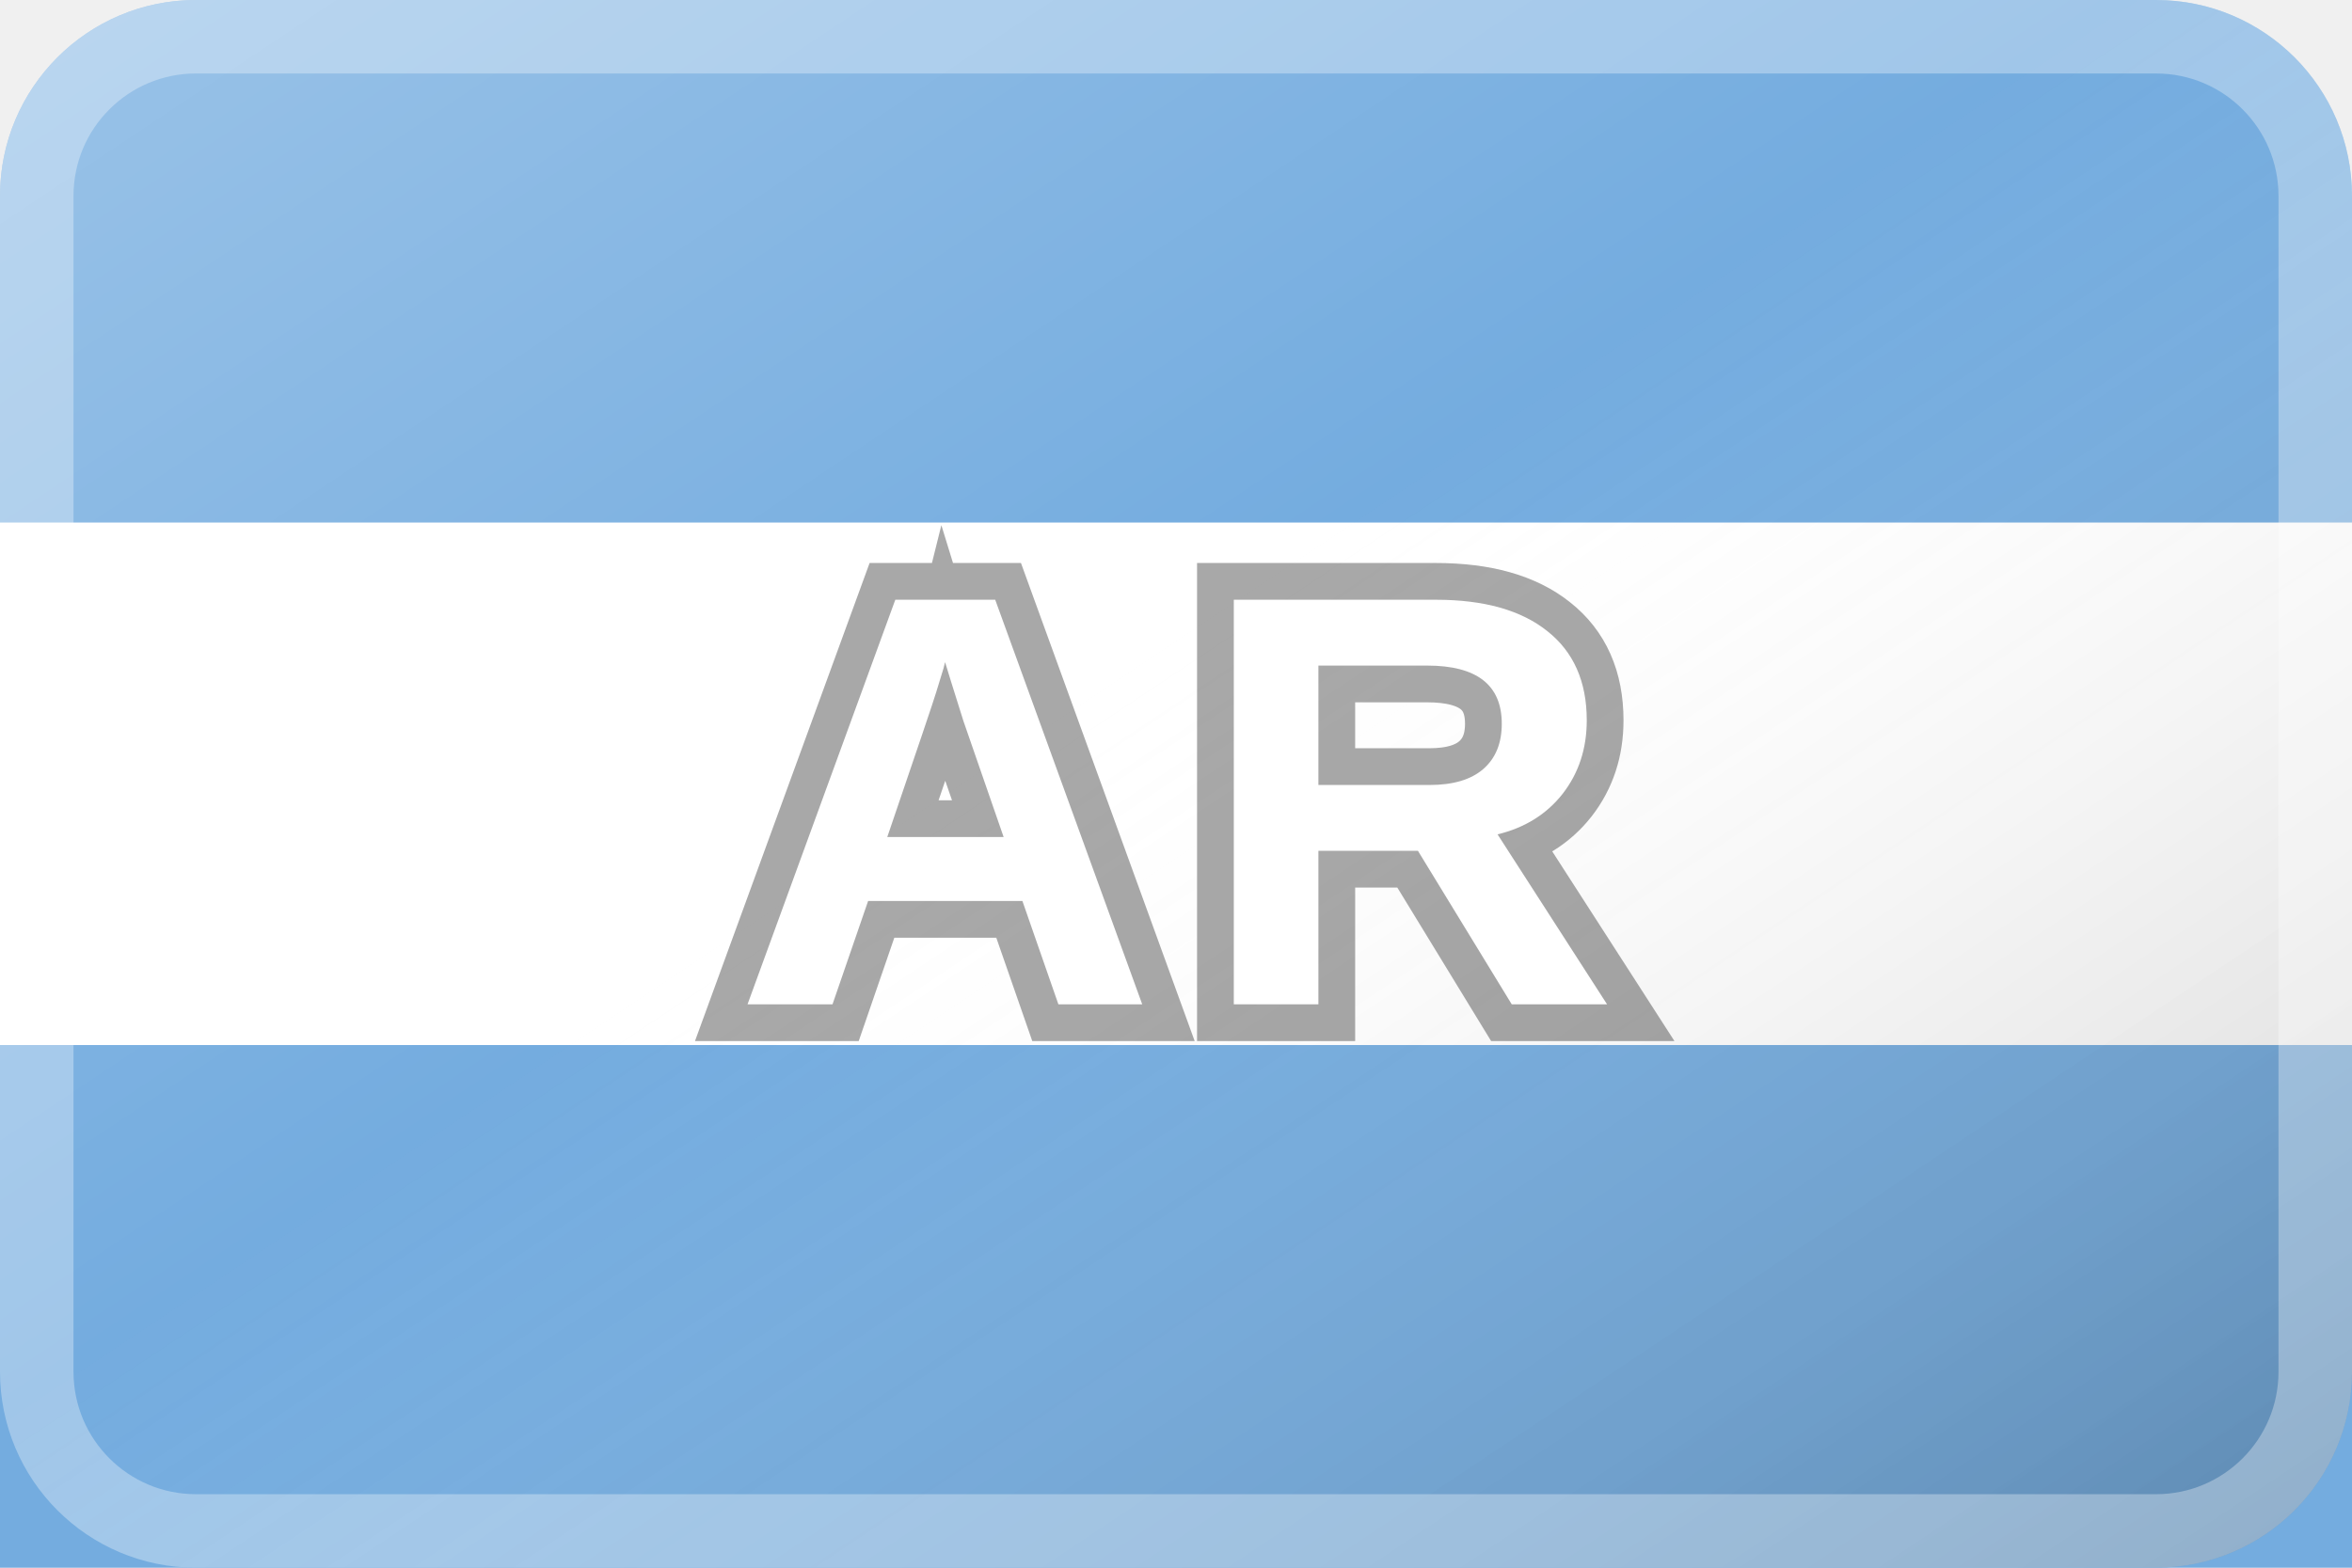
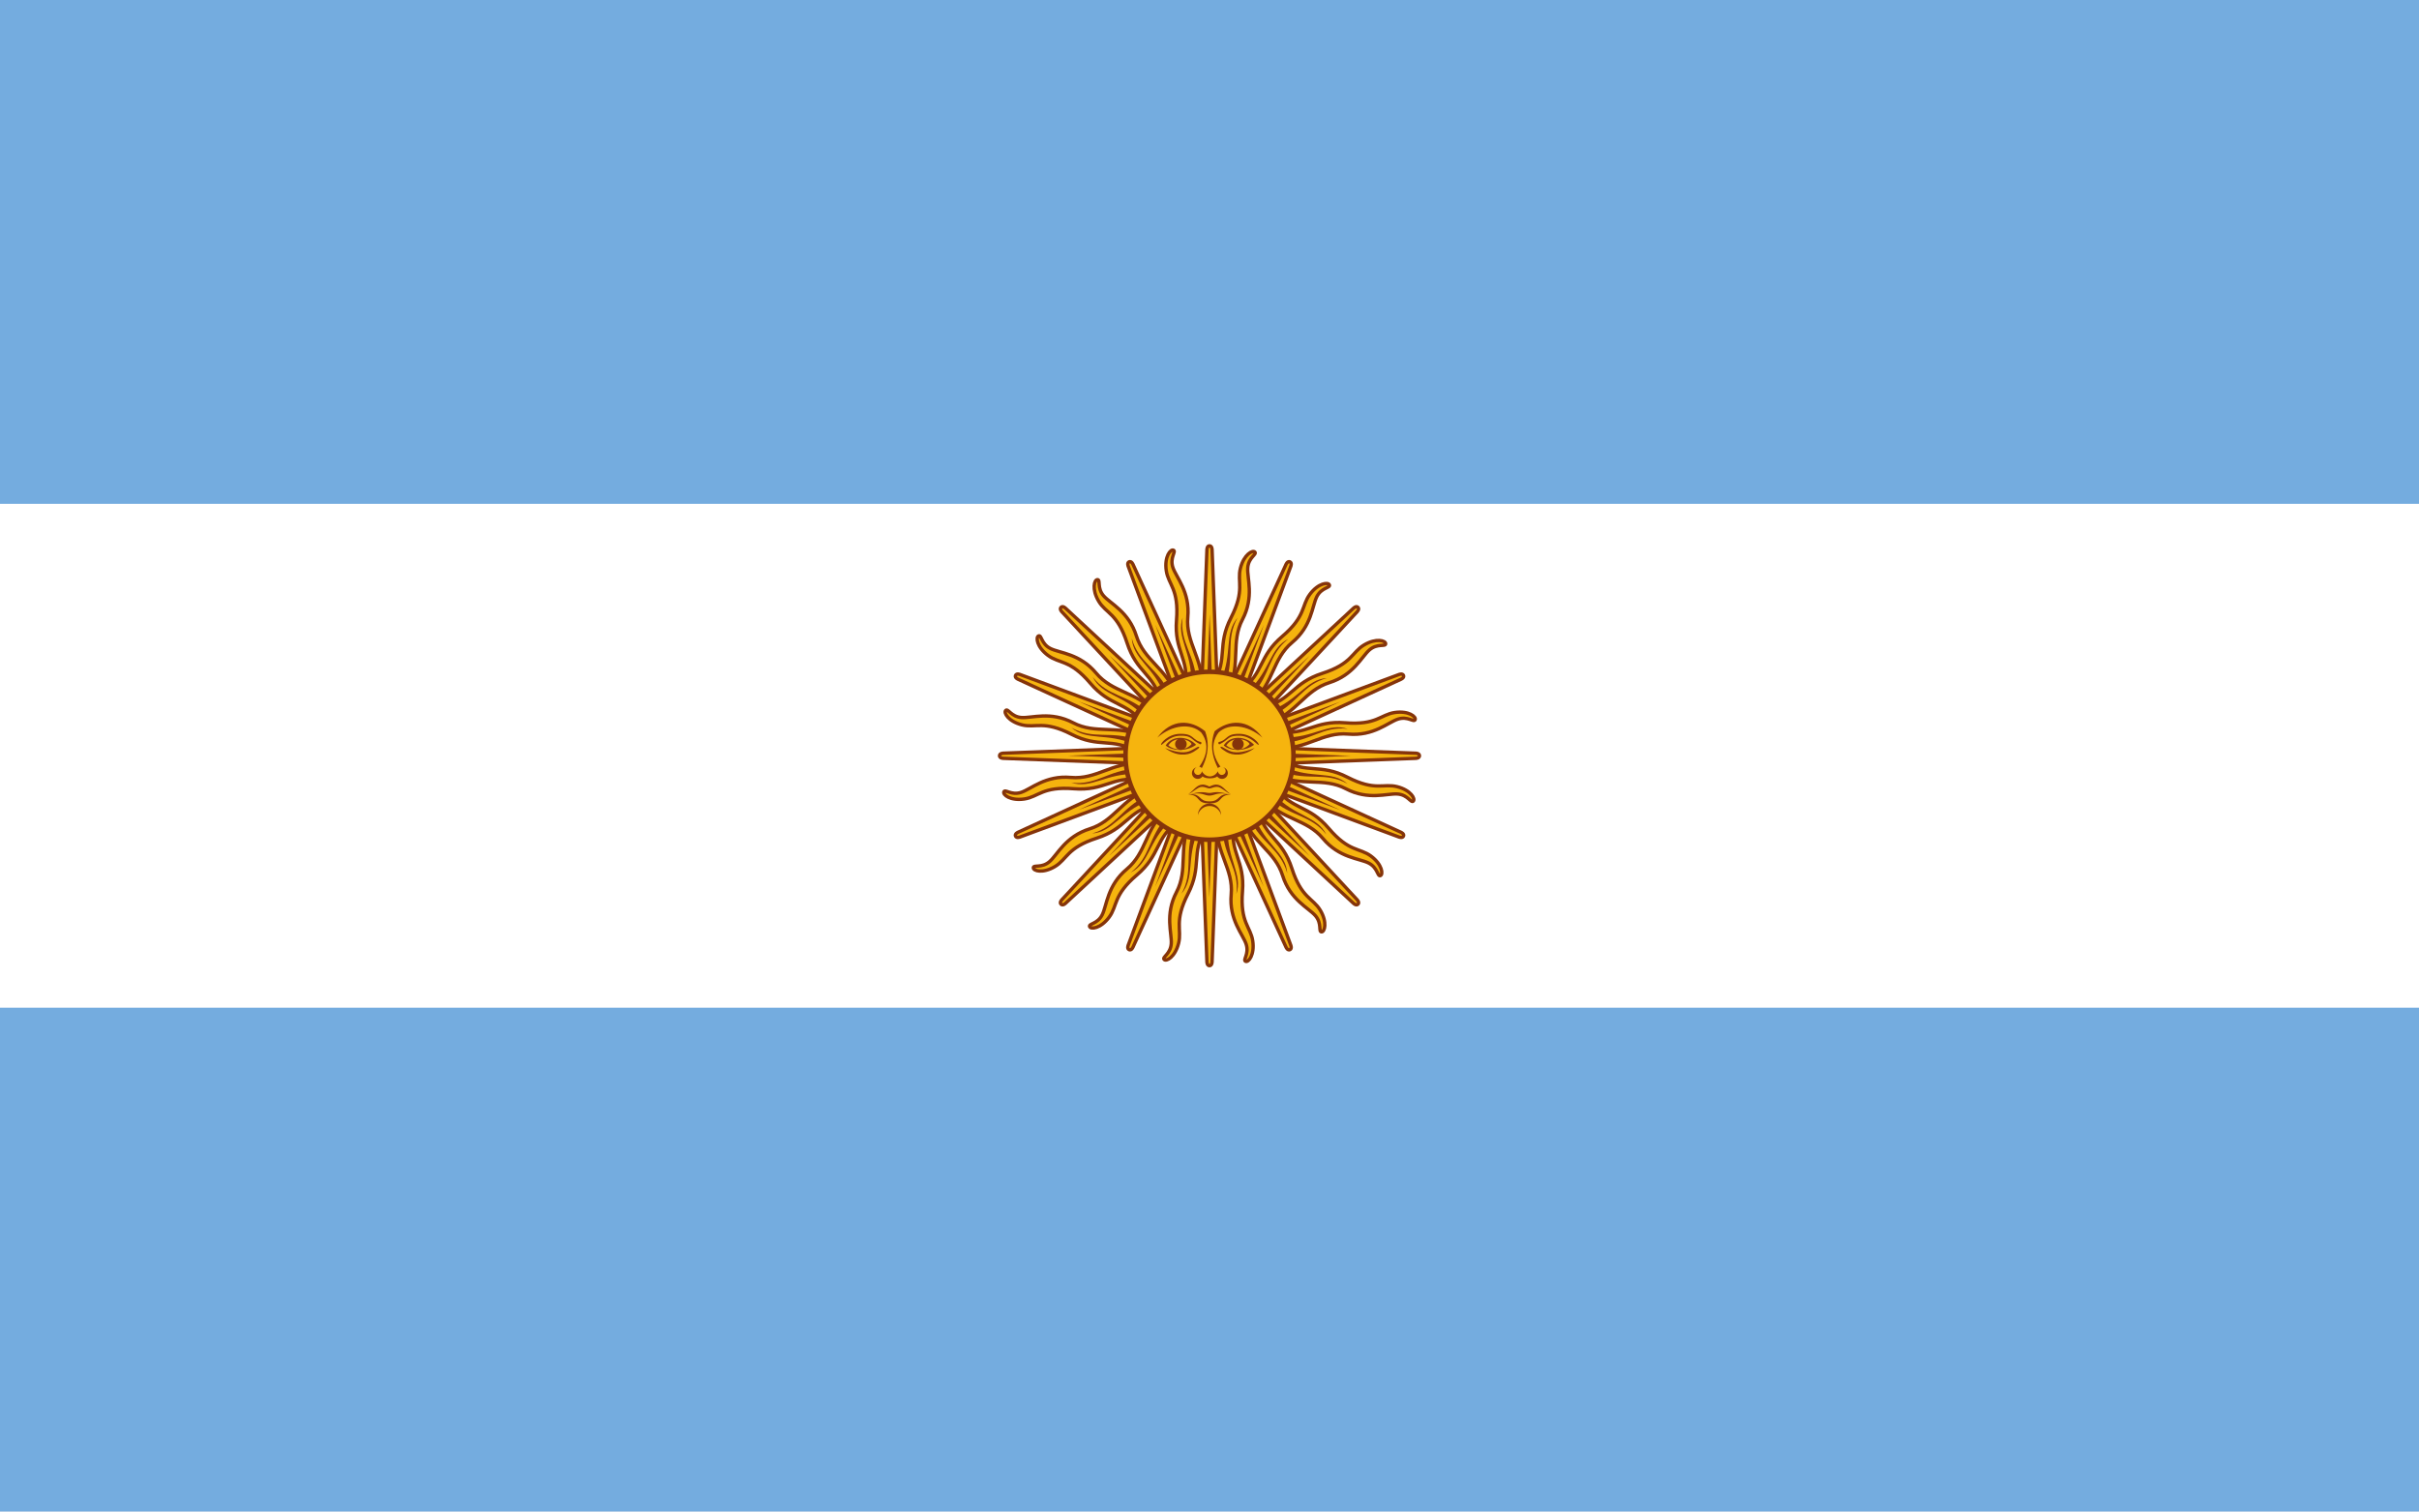
- <svg xmlns="http://www.w3.org/2000/svg" viewBox="0 0 96 64" role="img" aria-label="AR flag">
-   <defs>
-     <linearGradient id="shine" x1="0" x2="1" y1="0" y2="1">
-       <stop offset="0" stop-color="#fff" stop-opacity=".28" />
-       <stop offset=".45" stop-color="#fff" stop-opacity="0" />
-       <stop offset="1" stop-color="#000" stop-opacity=".22" />
-     </linearGradient>
-   </defs>
-   <rect width="96" height="64" rx="8" fill="#74acdf" />
-   <rect y="21.333" width="96" height="21.334" fill="#ffffff" />
-   <rect y="42.667" width="96" height="21.333" fill="#74acdf" />
-   <rect width="96" height="64" rx="8" fill="url(#shine)" />
-   <rect x="1.5" y="1.5" width="93" height="61" rx="6.5" fill="none" stroke="#fff" stroke-opacity=".32" stroke-width="3" />
-   <text x="48" y="41" text-anchor="middle" font-family="Arial, Helvetica, sans-serif" font-size="24" font-weight="800" letter-spacing="1.5" fill="#fff" stroke="#000" stroke-opacity=".34" stroke-width="3" paint-order="stroke">AR</text>
+ <svg xmlns="http://www.w3.org/2000/svg" xmlns:xlink="http://www.w3.org/1999/xlink" width="800" version="1.0" height="500">
+   <path fill="#74acdf" d="M0 0h800v500H0z" />
+   <path fill="#fff" d="M0 166.67h800v166.67H0z" />
+   <g id="c">
+     <path id="a" stroke-width="1.112" stroke="#85340a" fill="#f6b40e" d="m396.84 251.31 28.454 61.992s.49 1.185 1.28.859c.79-.327.299-1.512.299-1.512l-23.715-63.956m-.68 24.12c-.347 9.428 5.452 14.613 4.694 23.032-.757 8.42 3.867 13.18 4.94 16.454 1.073 3.274-1.16 5.232-.198 5.698.963.466 3.07-2.12 2.383-6.775-.687-4.655-4.22-6.037-3.39-16.32.83-10.283-4.206-12.678-2.98-22.058" />
+     <use xlink:href="#a" transform="rotate(22.5 400 250)" />
+     <use xlink:href="#a" transform="rotate(45 400 250)" />
+     <use xlink:href="#a" transform="rotate(67.5 400 250)" />
+     <path id="b" fill="#85340a" d="M404.31 274.41c.453 9.054 5.587 13.063 4.579 21.314 2.213-6.525-3.124-11.583-2.82-21.22m-7.649-23.757 19.487 42.577-16.329-43.887" />
+     <use xlink:href="#b" transform="rotate(22.5 400 250)" />
+     <use xlink:href="#b" transform="rotate(45 400 250)" />
+     <use xlink:href="#b" transform="rotate(67.5 400 250)" />
+   </g>
+   <use xlink:href="#c" transform="rotate(90 400 250)" />
+   <use xlink:href="#c" transform="rotate(180 400 250)" />
+   <use xlink:href="#c" transform="rotate(270 400 250)" />
+   <circle r="27.778" stroke="#85340a" cy="250" cx="400" stroke-width="1.5" fill="#f6b40e" />
+   <path id="h" fill="#843511" d="M409.47 244.06c-1.897 0-3.713.822-4.781 2.531 2.136 1.923 6.856 2.132 10.062-.219a7.333 7.333 0 0 0-5.281-2.312zm-.031.438c1.846-.034 3.571.814 3.812 1.656-2.136 2.35-5.55 2.146-7.687.437.935-1.495 2.439-2.067 3.875-2.094z" />
+   <use xlink:href="#d" transform="matrix(-1 0 0 1 800.25 0)" />
+   <use xlink:href="#e" transform="matrix(-1 0 0 1 800.25 0)" />
+   <use xlink:href="#f" transform="translate(18.862)" />
+   <use xlink:href="#g" transform="matrix(-1 0 0 1 800.25 0)" />
+   <path d="M395.75 253.84c-.913.167-1.563.977-1.563 1.906 0 1.062.878 1.906 1.938 1.906a1.89 1.89 0 0 0 1.563-.812c.739.556 1.764.615 2.312.625.084.002.193 0 .25 0 .548-.01 1.573-.069 2.313-.625.36.516.935.812 1.562.812 1.06 0 1.938-.844 1.938-1.906 0-.929-.65-1.74-1.563-1.906.513.18.844.676.844 1.219a1.28 1.28 0 0 1-1.281 1.281c-.68 0-1.242-.54-1.282-1.219-.208.417-1.034 1.655-2.656 1.719-1.622-.064-2.447-1.302-2.656-1.719-.04.679-.6 1.219-1.281 1.219a1.28 1.28 0 0 1-1.281-1.281c0-.542.33-1.038.843-1.219zM397.84 259.53c-2.138 0-2.983 1.937-4.906 3.219 1.068-.427 1.91-1.27 3.406-2.125 1.496-.855 2.772.187 3.625.187h.031c.853 0 2.13-1.041 3.625-.187 1.497.856 2.369 1.698 3.438 2.125-1.924-1.282-2.8-3.219-4.938-3.219-.426 0-1.271.23-2.125.656h-.031c-.853-.426-1.698-.656-2.125-.656z" fill="#85340a" />
+   <path d="M397.12 262.06c-.844.037-1.96.207-3.563.688 3.848-.855 4.697.437 6.407.437h.03c1.71 0 2.56-1.292 6.407-.438-4.274-1.282-5.124-.437-6.406-.437h-.031c-.802 0-1.437-.312-2.844-.25z" fill="#85340a" />
+   <path d="M393.75 262.72c-.248.003-.519.005-.813.031 4.488.428 2.331 3 7.032 3h.03c4.702 0 2.575-2.572 7.063-3-4.7-.426-3.214 2.344-7.062 2.344h-.031c-3.608 0-2.496-2.421-6.22-2.375zM403.85 269.66a3.848 3.848 0 0 0-3.846-3.846 3.848 3.848 0 0 0-3.847 3.846 3.955 3.955 0 0 1 3.847-3.04 3.952 3.952 0 0 1 3.846 3.04z" fill="#85340a" />
+   <path id="e" fill="#85340a" d="M382.73 244.02c4.915-4.273 11.11-4.915 14.53-1.709.837 1.121 1.373 2.32 1.593 3.57.43 2.433-.33 5.062-2.236 7.756.215-.001.643.212.856.427 1.697-3.244 2.297-6.577 1.74-9.746a13.815 13.815 0 0 0-.67-2.436c-4.7-3.845-11.11-4.272-15.81 2.138z" />
+   <path id="d" fill="#85340a" d="M390.42 242.74c2.777 0 3.419.642 4.7 1.71 1.284 1.068 1.924.854 2.137 1.068.213.215 0 .854-.426.64s-1.284-.64-2.564-1.708c-1.283-1.07-2.563-1.069-3.846-1.069-3.846 0-5.983 3.205-6.41 2.991-.426-.214 2.137-3.632 6.41-3.632z" />
+   <use xlink:href="#h" transform="translate(-19.181)" />
+   <circle id="f" cy="246.15" cx="390.54" r="1.923" fill="#85340a" />
+   <path id="g" fill="#85340a" d="M385.29 247.44c3.633 2.778 7.265 2.564 9.402 1.282 2.136-1.282 2.136-1.709 1.71-1.709-.427 0-.853.427-2.564 1.281-1.71.856-4.273.856-8.546-.854z" />
</svg>
